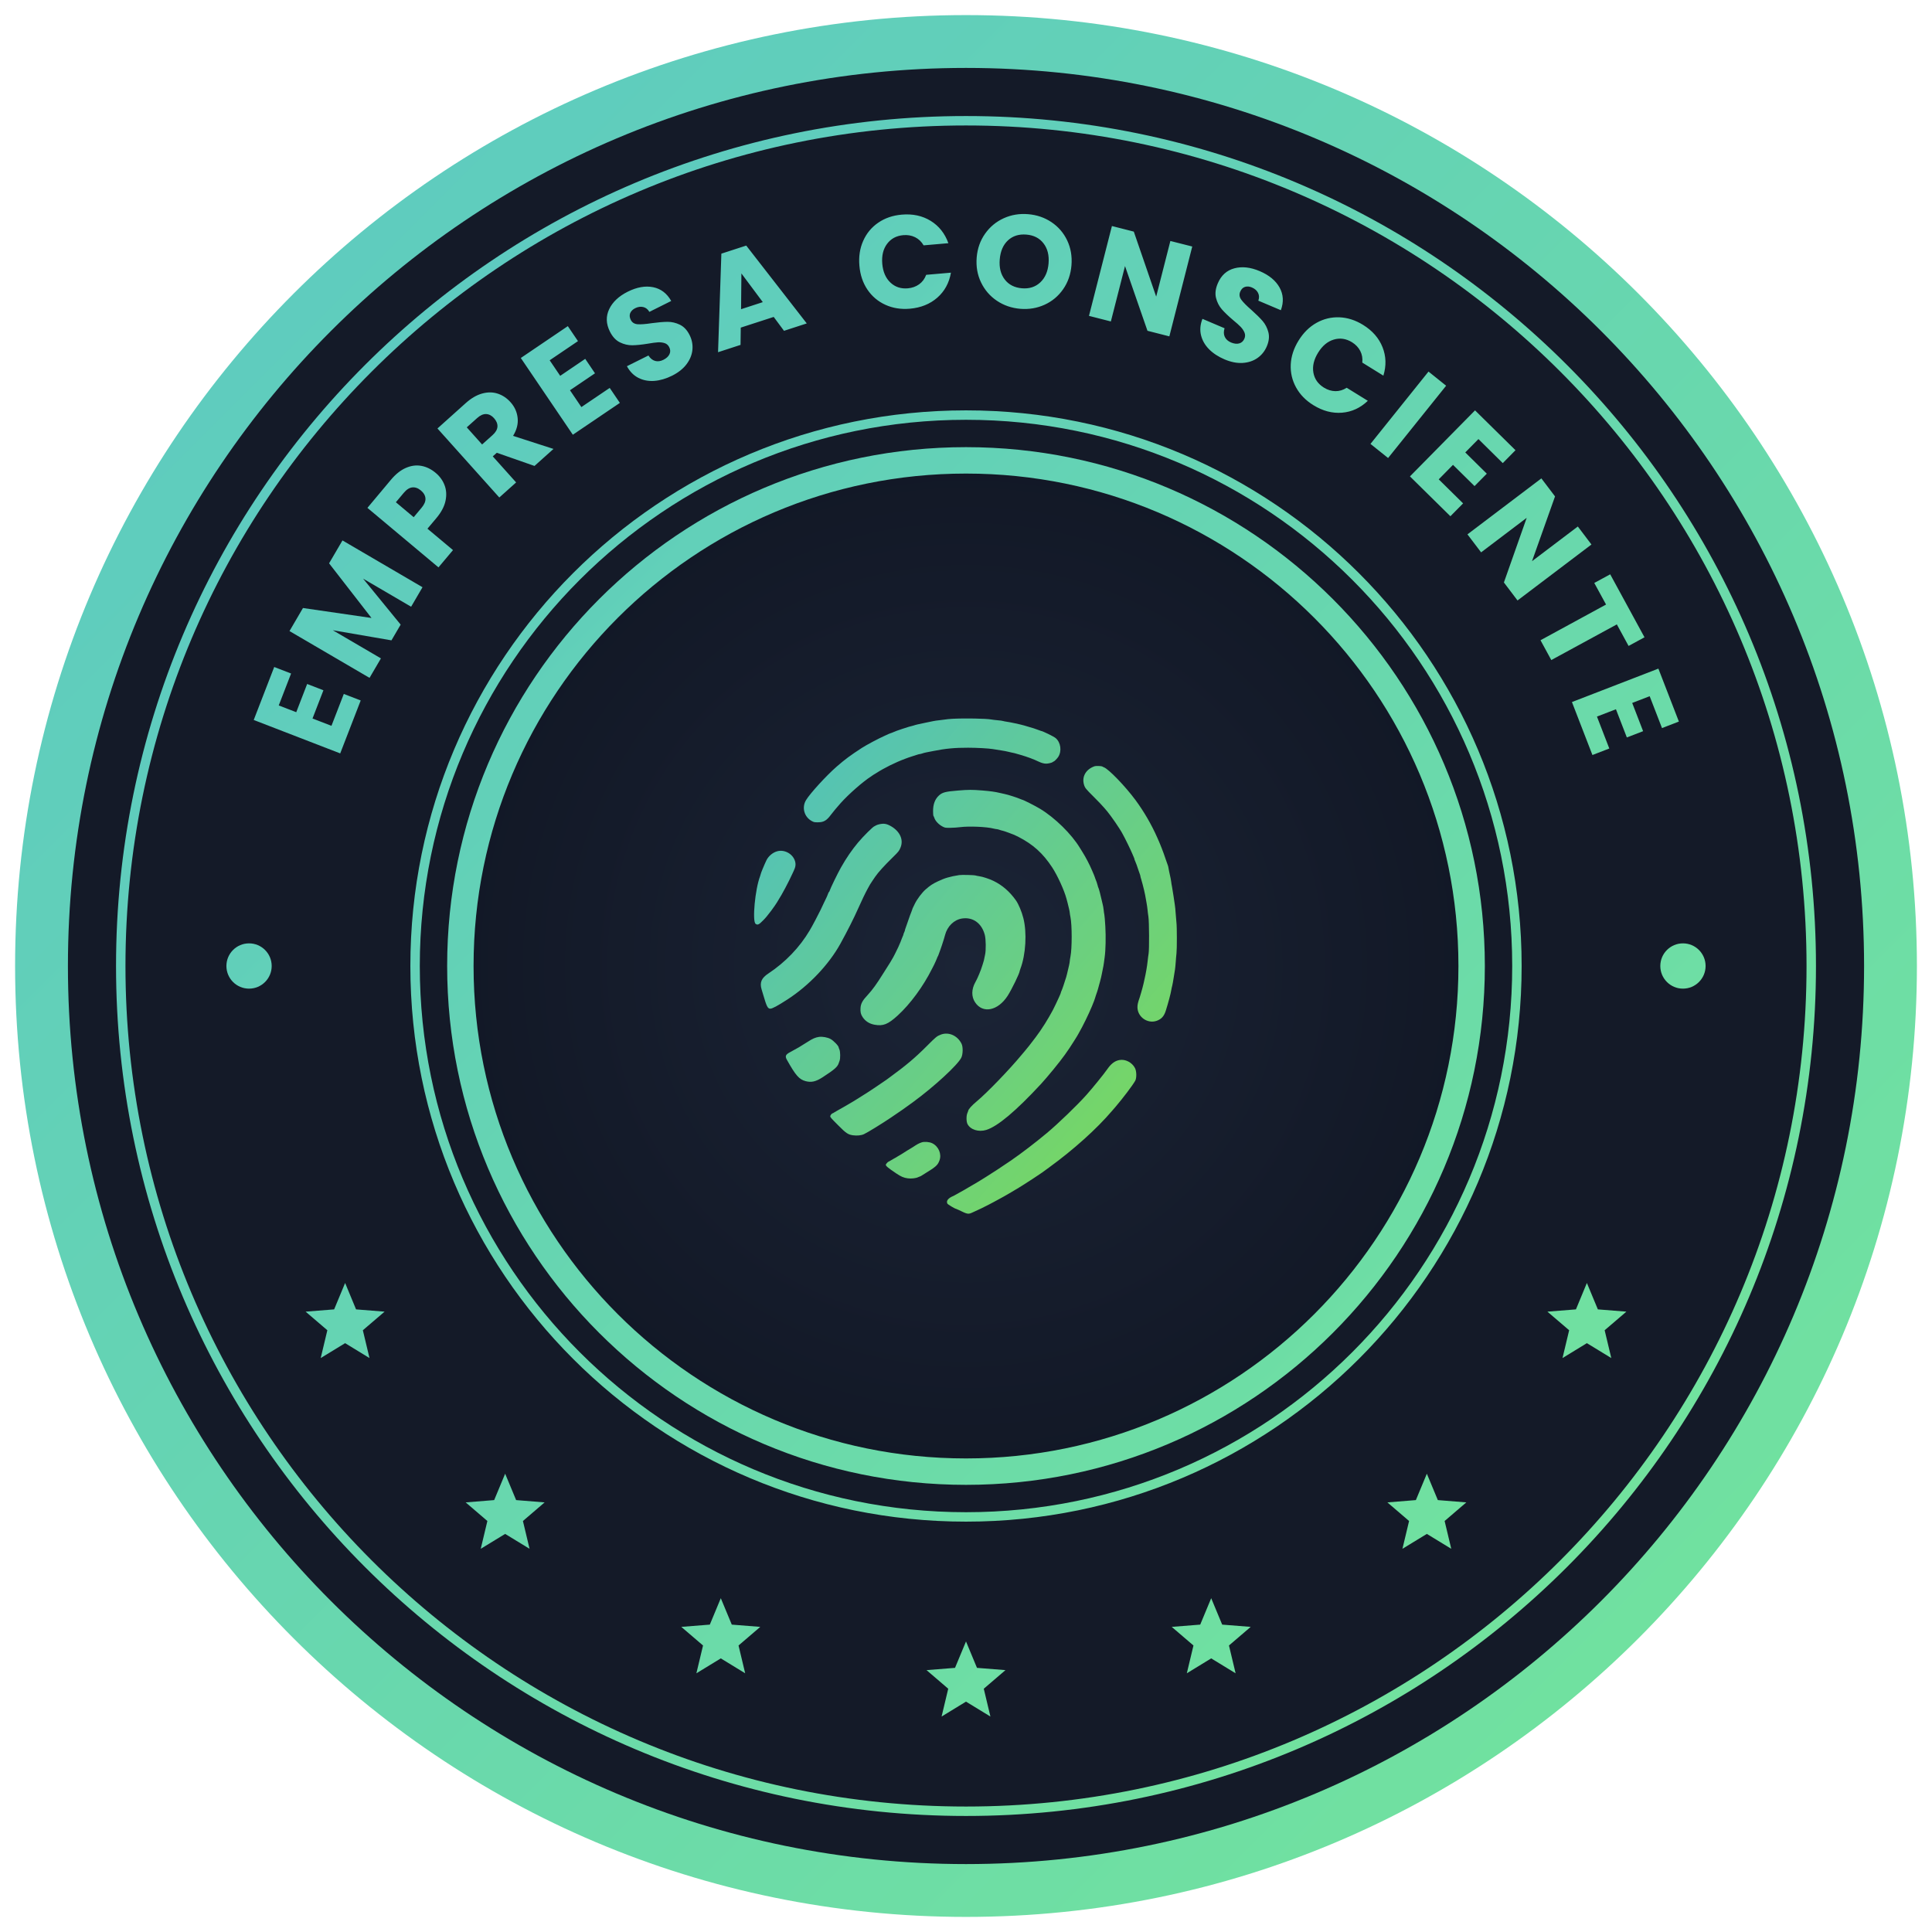
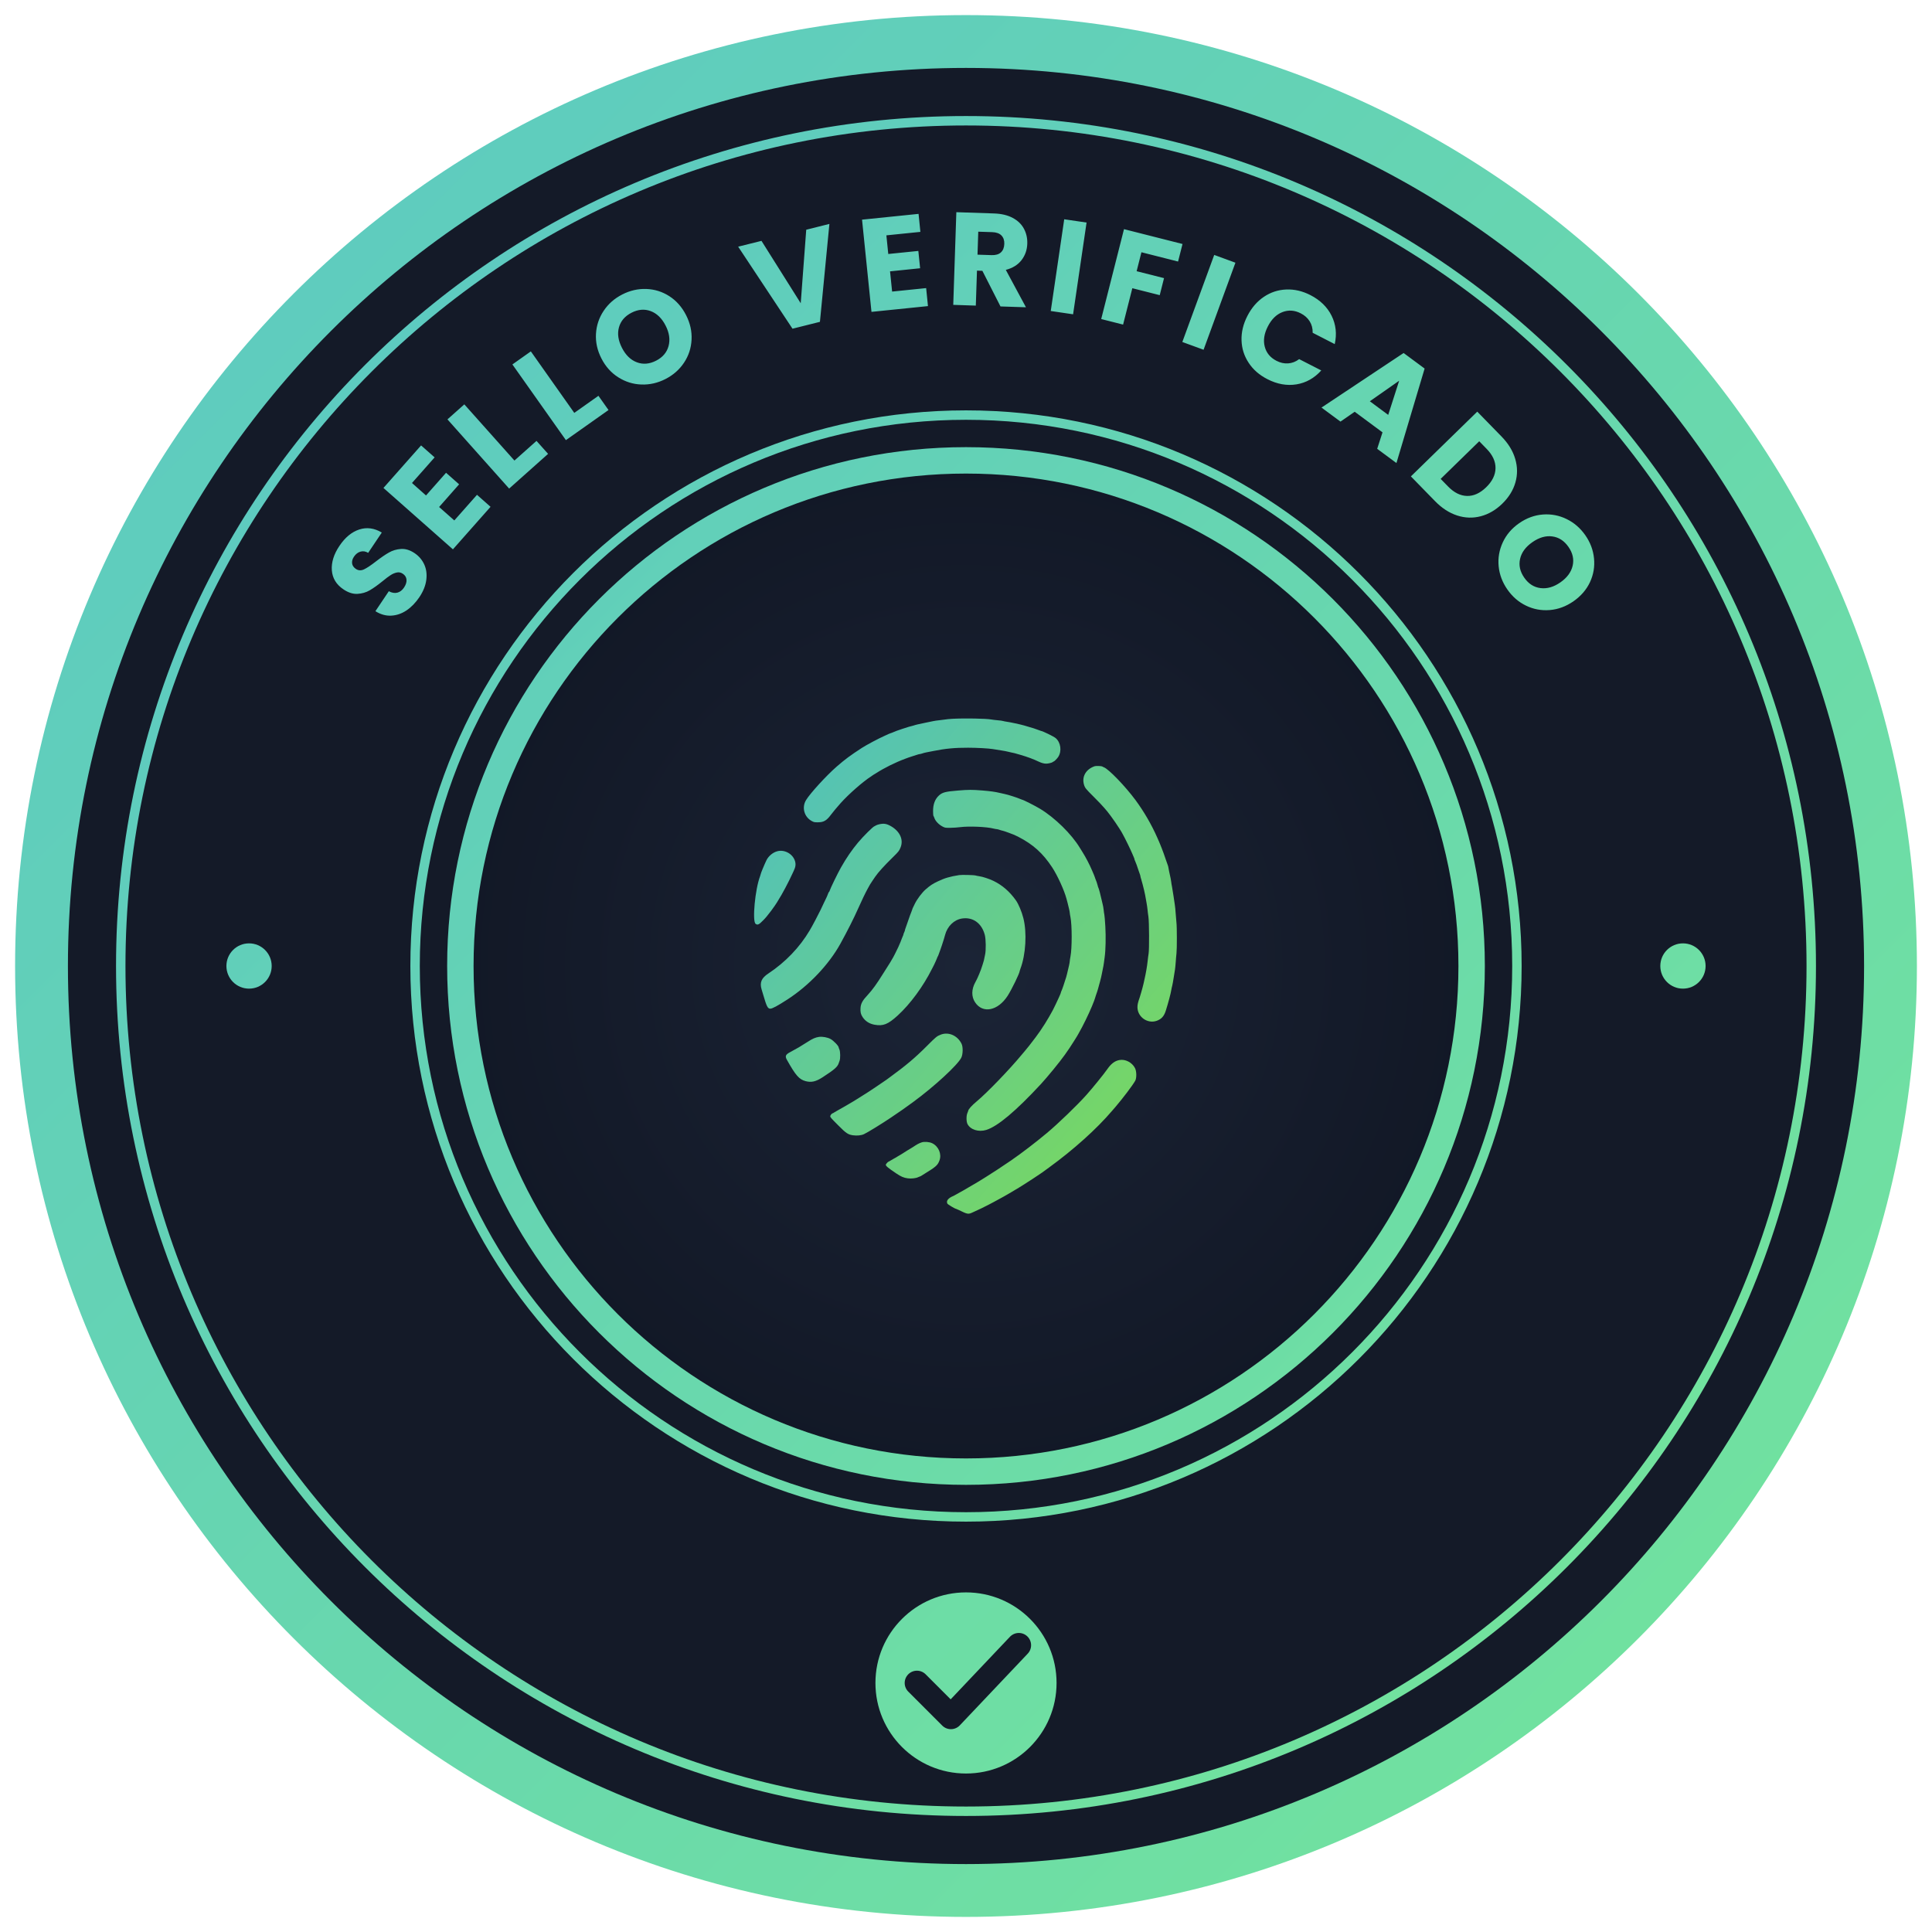
- <svg xmlns="http://www.w3.org/2000/svg" viewBox="0 0 512 512" width="512" height="512" role="img" aria-label="Sello EMPRESA CONSCIENTE">
+ <svg xmlns="http://www.w3.org/2000/svg" viewBox="0 0 512 512" width="512" height="512" role="img" aria-label="Sello SELLO VERIFICADO">
  <defs>
    <linearGradient id="sello-g" x1="0" y1="0" x2="1" y2="1">
      <stop offset="0" stop-color="#5BC8C4" />
      <stop offset="1" stop-color="#74E59A" />
    </linearGradient>
    <linearGradient id="sello-gu" gradientUnits="userSpaceOnUse" x1="60" y1="60" x2="452" y2="452">
      <stop offset="0" stop-color="#5BC8C4" />
      <stop offset="1" stop-color="#74E59A" />
    </linearGradient>
    <linearGradient id="sello-m" x1="0" y1="1" x2="1" y2="0">
      <stop offset="0" stop-color="#4FC0C2" />
      <stop offset="1" stop-color="#7DDA55" />
    </linearGradient>
    <radialGradient id="sello-c" cx="0.5" cy="0.5" r="0.5">
      <stop offset="0" stop-color="#1B2436" />
      <stop offset="1" stop-color="#121826" />
    </radialGradient>
  </defs>
  <circle cx="256" cy="256" r="252" fill="url(#sello-g)" />
  <circle cx="256" cy="256" r="238" fill="#141A28" />
  <circle cx="256" cy="256" r="224" fill="none" stroke="url(#sello-gu)" stroke-width="2.5" />
-   <path fill="url(#sello-gu)" d="M77.14 178.49L73.87 186.95L78.51 188.74L81.4 181.26L85.71 182.93L82.82 190.41L87.84 192.35L91.11 183.9L95.59 185.63L90.16 199.66L67.24 190.8L72.67 176.76L77.14 178.49ZM87.21 149.29L90.76 143.22L111.97 155.62L108.95 160.79L96.23 153.35L106.18 165.53L103.74 169.7L88.2 167.02L100.95 174.48L97.93 179.64L76.72 167.24L80.29 161.13L98.45 163.77L87.21 149.29ZM115.45 125.31Q117.09 126.68 117.81 128.57Q118.54 130.46 118.07 132.71Q117.6 134.96 115.67 137.27L115.67 137.27L113.28 140.11L120.05 145.78L116.2 150.36L97.37 134.59L103.59 127.16Q105.48 124.9 107.56 124Q109.64 123.09 111.66 123.46Q113.68 123.83 115.45 125.31L115.45 125.31ZM111.72 134.56Q112.83 133.25 112.75 132.09Q112.67 130.93 111.54 129.98L111.54 129.98Q110.42 129.04 109.26 129.17Q108.1 129.29 107 130.61L107 130.61L104.91 133.1L109.63 137.06L111.72 134.56ZM146.68 118.97L141.65 123.48L131.66 119.99L130.59 120.94L136.78 127.85L132.32 131.84L115.93 113.55L123.41 106.84Q125.57 104.9 127.77 104.29Q129.97 103.68 131.91 104.32Q133.84 104.96 135.29 106.58L135.29 106.58Q136.93 108.4 137.18 110.76Q137.44 113.11 135.97 115.51L135.97 115.51L146.68 118.97ZM123.7 113.25L127.76 117.79L130.53 115.31Q131.75 114.22 131.83 113.07Q131.9 111.92 130.92 110.82L130.92 110.82Q129.99 109.78 128.84 109.73Q127.69 109.68 126.46 110.78L126.46 110.78L123.7 113.25ZM153.17 90.4L145.67 95.48L148.46 99.6L155.09 95.1L157.68 98.93L151.05 103.42L154.07 107.88L161.58 102.8L164.27 106.77L151.81 115.21L138.02 94.87L150.48 86.43L153.17 90.4ZM178.12 99.56Q175.71 100.76 173.41 100.94Q171.11 101.11 169.2 100.15Q167.29 99.18 166.14 97.05L166.14 97.05L171.84 94.21Q172.58 95.36 173.62 95.65Q174.66 95.93 175.82 95.35L175.82 95.35Q177.01 94.75 177.42 93.86Q177.84 92.97 177.35 92L177.35 92Q176.94 91.19 176.13 90.93Q175.32 90.67 174.35 90.72Q173.38 90.78 171.68 91.08L171.68 91.08Q169.23 91.48 167.55 91.5Q165.88 91.51 164.27 90.72Q162.65 89.92 161.62 87.85L161.62 87.85Q160.09 84.78 161.44 81.93Q162.79 79.09 166.36 77.3L166.36 77.3Q169.99 75.49 173.09 76.11Q176.18 76.74 177.88 79.76L177.88 79.76L172.09 82.65Q171.5 81.62 170.47 81.37Q169.45 81.12 168.32 81.68L168.32 81.68Q167.35 82.17 167.01 82.98Q166.68 83.8 167.16 84.77L167.16 84.77Q167.69 85.83 168.99 85.93Q170.29 86.02 172.76 85.64L172.76 85.64Q175.25 85.3 176.91 85.29Q178.57 85.28 180.17 86.05Q181.77 86.82 182.75 88.79L182.75 88.79Q183.69 90.67 183.5 92.68Q183.31 94.69 181.95 96.51Q180.59 98.32 178.12 99.56L178.12 99.56ZM207.77 87.67L205.04 83.99L196.31 86.82L196.25 91.4L190.29 93.34L191.17 67.22L197.76 65.08L213.8 85.71L207.77 87.67ZM196.39 81.94L202.15 80.07L196.48 72.46L196.39 81.94ZM227.75 70.42Q227.43 66.8 228.76 63.82Q230.08 60.84 232.75 59.01Q235.42 57.18 238.98 56.88L238.98 56.88Q243.34 56.5 246.64 58.53Q249.94 60.57 251.33 64.45L251.33 64.45L244.77 65.02Q243.91 63.55 242.5 62.86Q241.09 62.17 239.38 62.32L239.38 62.32Q236.62 62.56 235.08 64.63Q233.54 66.69 233.81 69.9L233.81 69.9Q234.09 73.11 235.97 74.88Q237.84 76.65 240.59 76.41L240.59 76.41Q242.3 76.26 243.58 75.34Q244.85 74.43 245.45 72.83L245.45 72.83L252.01 72.26Q251.3 76.33 248.4 78.88Q245.49 81.43 241.13 81.81L241.13 81.81Q237.57 82.12 234.63 80.77Q231.69 79.43 229.87 76.74Q228.06 74.05 227.75 70.42L227.75 70.42ZM270.39 81.84Q266.94 81.55 264.19 79.71Q261.45 77.87 259.99 74.85Q258.54 71.84 258.83 68.24L258.83 68.24Q259.13 64.65 261.06 61.93Q262.98 59.21 265.99 57.84Q269 56.47 272.46 56.76L272.46 56.76Q275.91 57.04 278.66 58.88Q281.4 60.73 282.82 63.72Q284.24 66.72 283.95 70.31L283.95 70.31Q283.65 73.91 281.74 76.65Q279.83 79.39 276.84 80.75Q273.84 82.12 270.39 81.84L270.39 81.84ZM270.84 76.4Q273.77 76.64 275.69 74.83Q277.61 73.02 277.88 69.81L277.88 69.81Q278.15 66.57 276.54 64.49Q274.94 62.41 272.01 62.17L272.01 62.17Q269.05 61.92 267.13 63.69Q265.21 65.47 264.94 68.75L264.94 68.75Q264.67 71.99 266.27 74.07Q267.87 76.15 270.84 76.4L270.84 76.4ZM315.96 65.33L309.89 89.14L304.09 87.66L298.14 70.51L294.39 85.19L288.59 83.71L294.67 59.9L300.47 61.38L306.4 78.61L310.16 63.86L315.96 65.33ZM324.52 95.24Q322.04 94.19 320.41 92.55Q318.79 90.91 318.28 88.83Q317.78 86.75 318.66 84.5L318.66 84.5L324.52 86.99Q324.12 88.3 324.58 89.27Q325.04 90.25 326.23 90.76L326.23 90.76Q327.46 91.27 328.4 91.01Q329.35 90.75 329.78 89.75L329.78 89.75Q330.13 88.91 329.8 88.12Q329.47 87.34 328.8 86.63Q328.13 85.93 326.8 84.84L326.8 84.84Q324.9 83.23 323.8 81.97Q322.7 80.7 322.26 78.96Q321.82 77.21 322.73 75.09L322.73 75.09Q324.07 71.93 327.11 71.11Q330.16 70.29 333.83 71.85L333.83 71.85Q337.57 73.44 339.1 76.2Q340.63 78.96 339.44 82.21L339.44 82.21L333.47 79.68Q333.87 78.56 333.4 77.62Q332.93 76.68 331.77 76.18L331.77 76.18Q330.77 75.76 329.93 76.03Q329.09 76.3 328.67 77.3L328.67 77.3Q328.2 78.4 328.97 79.45Q329.75 80.5 331.64 82.14L331.64 82.14Q333.51 83.81 334.6 85.06Q335.68 86.32 336.13 88.03Q336.58 89.75 335.72 91.78L335.72 91.78Q334.9 93.71 333.25 94.87Q331.6 96.03 329.33 96.18Q327.07 96.32 324.52 95.24L324.52 95.24ZM344.13 90.26Q346.04 87.16 348.88 85.56Q351.72 83.97 354.96 84.09Q358.19 84.22 361.23 86.1L361.23 86.1Q364.95 88.4 366.38 92Q367.82 95.6 366.61 99.55L366.61 99.55L361.02 96.09Q361.2 94.39 360.48 93Q359.76 91.61 358.3 90.7L358.3 90.7Q355.94 89.25 353.47 89.99Q351 90.72 349.31 93.46L349.31 93.46Q347.62 96.2 348.06 98.74Q348.51 101.28 350.86 102.73L350.86 102.73Q352.32 103.63 353.89 103.66Q355.46 103.68 356.89 102.76L356.89 102.76L362.49 106.22Q359.5 109.06 355.65 109.37Q351.79 109.68 348.07 107.38L348.07 107.38Q345.03 105.51 343.47 102.67Q341.91 99.83 342.06 96.59Q342.22 93.35 344.13 90.26L344.13 90.26ZM378.57 98.47L383.24 102.22L367.86 121.38L363.19 117.64L378.57 98.47ZM398.25 122.73L391.8 116.36L388.31 119.9L394.02 125.53L390.77 128.82L385.06 123.19L381.28 127.03L387.74 133.4L384.37 136.81L373.65 126.25L390.9 108.75L401.62 119.31L398.25 122.73ZM421.75 144.3L402.16 159.13L398.55 154.36L404.59 137.23L392.51 146.38L388.89 141.61L408.48 126.78L412.1 131.55L406 148.72L418.14 139.53L421.75 144.3ZM426.72 152.2L435.81 168.89L431.59 171.18L428.48 165.47L411.11 174.92L408.25 169.67L425.62 160.21L422.5 154.49L426.72 152.2ZM440.45 192.95L437.18 184.5L432.55 186.29L435.44 193.77L431.13 195.43L428.24 187.96L423.21 189.9L426.48 198.36L422.01 200.09L416.58 186.05L439.49 177.19L444.92 191.22L440.45 192.95Z" />
+   <path fill="url(#sello-gu)" d="M111.14 158.25Q109.64 160.48 107.72 161.77Q105.8 163.05 103.67 163.15Q101.53 163.26 99.49 161.97L99.49 161.97L103.04 156.68Q104.25 157.33 105.3 157.06Q106.34 156.79 107.06 155.72L107.06 155.72Q107.81 154.61 107.73 153.63Q107.65 152.65 106.75 152.05L106.75 152.05Q105.99 151.54 105.16 151.72Q104.32 151.89 103.51 152.42Q102.69 152.94 101.36 154.04L101.36 154.04Q99.43 155.6 97.98 156.44Q96.53 157.28 94.73 157.38Q92.93 157.48 91.02 156.19L91.02 156.19Q88.17 154.27 87.94 151.13Q87.72 147.98 89.95 144.67L89.95 144.67Q92.21 141.3 95.21 140.32Q98.21 139.35 101.18 141.13L101.18 141.13L97.57 146.51Q96.54 145.9 95.53 146.19Q94.51 146.48 93.81 147.52L93.81 147.52Q93.2 148.42 93.31 149.3Q93.42 150.17 94.32 150.78L94.32 150.78Q95.31 151.44 96.48 150.88Q97.66 150.32 99.63 148.78L99.63 148.78Q101.62 147.25 103.06 146.43Q104.5 145.6 106.27 145.48Q108.04 145.36 109.87 146.59L109.87 146.59Q111.61 147.77 112.44 149.61Q113.27 151.45 112.97 153.7Q112.68 155.95 111.14 158.25L111.14 158.25ZM115.18 121.21L109.18 128L112.9 131.3L118.21 125.29L121.67 128.35L116.37 134.36L120.4 137.92L126.41 131.13L130 134.31L120.03 145.58L101.62 129.31L111.59 118.04L115.18 121.21ZM123.05 107.16L136.33 122.05L142.18 116.84L145.25 120.28L134.93 129.48L118.58 111.14L123.05 107.16ZM140.68 93.12L152.19 109.42L158.59 104.89L161.26 108.66L149.97 116.64L135.79 96.58L140.68 93.12ZM176.37 100.44Q173.29 102.02 169.98 101.9Q166.68 101.79 163.85 99.99Q161.02 98.2 159.38 94.99L159.38 94.99Q157.74 91.78 157.94 88.45Q158.14 85.12 159.98 82.37Q161.81 79.62 164.9 78.04L164.9 78.04Q167.98 76.46 171.29 76.58Q174.59 76.7 177.38 78.49Q180.17 80.29 181.81 83.5L181.81 83.5Q183.45 86.71 183.27 90.04Q183.1 93.38 181.27 96.12Q179.45 98.86 176.37 100.44L176.37 100.44ZM173.88 95.58Q176.5 94.24 177.18 91.69Q177.86 89.14 176.39 86.28L176.39 86.28Q174.91 83.38 172.45 82.45Q169.99 81.53 167.37 82.87L167.37 82.87Q164.72 84.23 164.03 86.75Q163.33 89.27 164.83 92.19L164.83 92.19Q166.32 95.09 168.77 96.01Q171.23 96.94 173.88 95.58L173.88 95.58ZM213.66 60.88L219.8 59.34L217.29 85.29L210.02 87.11L195.62 65.37L201.8 63.83L212.2 80.36L213.66 60.88ZM243.91 61.45L234.9 62.37L235.4 67.31L243.37 66.5L243.84 71.09L235.87 71.91L236.42 77.27L245.44 76.35L245.92 81.12L230.95 82.65L228.45 58.21L243.43 56.68L243.91 61.45ZM271.89 81.43L265.14 81.21L260.34 71.77L258.91 71.72L258.6 80.99L252.62 80.79L253.44 56.23L263.48 56.57Q266.38 56.67 268.39 57.75Q270.41 58.83 271.36 60.63Q272.32 62.43 272.24 64.6L272.24 64.6Q272.16 67.05 270.72 68.93Q269.27 70.81 266.55 71.52L266.55 71.52L271.89 81.43ZM259.25 61.4L259.05 67.49L262.76 67.61Q264.4 67.67 265.25 66.89Q266.1 66.11 266.15 64.64L266.15 64.64Q266.2 63.24 265.4 62.41Q264.61 61.58 262.96 61.52L262.96 61.52L259.25 61.4ZM282.03 58.11L287.95 58.98L284.38 83.29L278.46 82.42L282.03 58.11ZM297.87 60.73L313.38 64.66L312.2 69.31L302.49 66.85L301.22 71.87L308.48 73.71L307.34 78.22L300.08 76.38L297.63 86.02L291.83 84.55L297.87 60.73ZM321.78 67.56L327.4 69.62L318.96 92.69L313.33 90.63L321.78 67.56ZM330.57 83.73Q332.23 80.49 334.93 78.67Q337.63 76.85 340.86 76.72Q344.1 76.58 347.28 78.21L347.28 78.21Q351.17 80.21 352.89 83.68Q354.61 87.16 353.72 91.19L353.72 91.19L347.87 88.19Q347.91 86.48 347.08 85.15Q346.25 83.82 344.72 83.04L344.72 83.04Q342.26 81.78 339.86 82.71Q337.45 83.64 335.99 86.51L335.99 86.51Q334.52 89.37 335.17 91.87Q335.82 94.36 338.28 95.62L338.28 95.62Q339.8 96.41 341.37 96.3Q342.94 96.2 344.29 95.17L344.29 95.17L350.15 98.17Q347.39 101.24 343.58 101.86Q339.76 102.48 335.87 100.48L335.87 100.48Q332.69 98.86 330.91 96.15Q329.12 93.45 329.02 90.21Q328.91 86.97 330.57 83.73L330.57 83.73ZM364.97 118.94L366.38 114.58L359.01 109.12L355.24 111.73L350.21 108.01L371.97 93.55L377.54 97.67L370.07 122.71L364.97 118.94ZM363.02 106.34L367.89 109.95L370.79 100.9L363.02 106.34ZM397.92 115.68Q400.63 118.46 401.55 121.62Q402.48 124.77 401.6 127.85Q400.72 130.94 398.12 133.48L398.12 133.48Q395.54 135.99 392.42 136.81Q389.3 137.63 386.16 136.61Q383.02 135.59 380.33 132.84L380.33 132.84L373.9 126.25L391.49 109.09L397.92 115.68ZM383.77 128.94Q386.14 131.37 388.79 131.43Q391.43 131.49 393.86 129.12L393.86 129.12Q396.29 126.75 396.33 124.07Q396.36 121.4 393.99 118.97L393.99 118.97L392.01 116.94L381.79 126.91L383.77 128.94ZM399.47 156.22Q397.49 153.38 397.16 150.09Q396.84 146.8 398.24 143.76Q399.64 140.71 402.6 138.65L402.6 138.65Q405.56 136.6 408.88 136.35Q412.21 136.1 415.18 137.56Q418.15 139.01 420.13 141.85L420.13 141.85Q422.11 144.69 422.43 147.98Q422.76 151.27 421.36 154.28Q419.95 157.28 416.99 159.34L416.99 159.34Q414.03 161.4 410.7 161.67Q407.37 161.94 404.41 160.5Q401.45 159.07 399.47 156.22L399.47 156.22ZM403.95 153.1Q405.63 155.52 408.25 155.85Q410.87 156.18 413.51 154.34L413.51 154.34Q416.18 152.48 416.77 149.92Q417.35 147.36 415.67 144.95L415.67 144.95Q413.98 142.51 411.39 142.16Q408.8 141.8 406.1 143.68L406.1 143.68Q403.42 145.54 402.84 148.1Q402.25 150.66 403.95 153.1L403.95 153.1Z" />
  <circle cx="66" cy="256" r="6" fill="url(#sello-gu)" />
  <circle cx="446" cy="256" r="6" fill="url(#sello-gu)" />
  <circle cx="256" cy="256" r="146" fill="none" stroke="url(#sello-gu)" stroke-width="2.5" />
  <circle cx="256" cy="256" r="134" fill="url(#sello-c)" stroke="url(#sello-gu)" stroke-width="7" />
-   <path fill="url(#sello-gu)" d="M91.46 340L94.36 347L101.92 347.6L96.16 352.53L97.92 359.9L91.46 355.95L84.99 359.9L86.75 352.53L80.99 347.6L88.55 347ZM133.87 390.55L136.78 397.54L144.33 398.15L138.58 403.08L140.34 410.45L133.87 406.5L127.4 410.45L129.16 403.08L123.41 398.15L130.96 397.54ZM191.02 423.54L193.93 430.54L201.48 431.14L195.72 436.07L197.48 443.44L191.02 439.49L184.55 443.44L186.31 436.07L180.55 431.14L188.11 430.54ZM256 435L258.91 442L266.46 442.6L260.71 447.53L262.47 454.9L256 450.95L249.53 454.9L251.29 447.53L245.54 442.6L253.09 442ZM320.98 423.54L323.89 430.54L331.45 431.14L325.69 436.07L327.45 443.44L320.98 439.49L314.52 443.44L316.28 436.07L310.52 431.14L318.07 430.54ZM378.13 390.55L381.04 397.54L388.59 398.15L382.84 403.08L384.6 410.45L378.13 406.5L371.66 410.45L373.42 403.08L367.67 398.15L375.22 397.54ZM420.54 340L423.45 347L431.01 347.6L425.25 352.53L427.01 359.9L420.54 355.95L414.08 359.9L415.84 352.53L410.08 347.6L417.64 347Z" />
+   <circle cx="256" cy="446" r="24" fill="url(#sello-gu)" />
+   <path d="M243 446l9 9 18-19" fill="none" stroke="#141A28" stroke-width="6.5" stroke-linecap="round" stroke-linejoin="round" />
  <g transform="translate(256 256) scale(0.39) translate(-247.5 -262) translate(0 500) scale(0.025 -0.025)">
    <path fill="url(#sello-m)" d="M9528 16239 c-75 -4 -162 -13 -195 -19 -32 -6 -103 -15 -158 -20 -55 -5 -131 -16 -170 -25 -38 -8 -128 -27 -200 -41 -195 -40 -286 -61 -330 -78 -22 -8 -47 -15 -55 -15 -16 -1 -101 -26 -245 -74 -147 -49 -187 -63 -249 -91 -32 -14 -63 -26 -69 -26 -5 0 -35 -12 -66 -26 -31 -15 -74 -34 -96 -44 -169 -75 -504 -253 -630 -335 -313 -204 -451 -306 -682 -507 -276 -240 -718 -723 -831 -909 -123 -203 -48 -465 165 -574 53 -27 66 -30 160 -29 154 0 235 47 351 204 51 68 173 215 262 314 222 249 614 592 835 732 17 10 32 21 35 25 3 3 19 14 35 23 17 9 44 25 60 36 218 141 526 294 785 390 41 15 86 32 100 37 14 6 59 21 100 33 41 12 99 31 128 41 30 11 62 19 73 19 10 0 40 7 66 16 26 10 77 23 113 30 36 7 121 24 190 37 324 66 586 91 945 90 239 0 561 -18 674 -37 47 -8 149 -25 226 -36 77 -12 160 -27 185 -35 25 -8 65 -17 90 -21 43 -6 106 -22 250 -65 197 -58 348 -114 493 -183 82 -39 147 -56 209 -56 58 1 156 25 177 44 10 9 22 16 27 16 15 0 93 80 121 123 101 158 69 393 -69 511 -51 44 -362 196 -401 196 -5 0 -35 11 -66 24 -63 26 -153 55 -396 125 -102 29 -378 89 -466 100 -42 6 -88 15 -102 20 -14 6 -79 15 -144 20 -65 6 -143 15 -173 21 -140 27 -743 37 -1062 19z M13400 14951 c-238 -80 -356 -281 -294 -499 26 -90 46 -115 264 -332 114 -113 243 -248 286 -300 43 -52 81 -97 85 -100 14 -12 169 -222 220 -300 31 -47 78 -119 106 -160 27 -42 52 -82 56 -90 4 -8 20 -37 36 -65 58 -101 216 -424 266 -545 15 -36 33 -79 41 -97 8 -17 14 -37 14 -45 0 -7 7 -26 16 -43 16 -31 63 -160 91 -250 9 -27 24 -71 34 -97 11 -26 19 -55 19 -65 0 -10 9 -45 20 -78 11 -33 29 -97 40 -142 11 -46 29 -118 40 -160 11 -43 24 -105 30 -138 5 -33 20 -118 34 -190 13 -71 27 -166 31 -210 3 -44 14 -127 23 -185 21 -133 25 -889 5 -1005 -7 -38 -19 -133 -27 -210 -14 -132 -48 -331 -82 -475 -8 -36 -22 -95 -29 -132 -8 -37 -21 -89 -29 -115 -7 -27 -24 -84 -36 -128 -12 -44 -30 -102 -39 -130 -46 -129 -61 -195 -61 -262 0 -266 270 -459 520 -374 129 45 202 124 249 272 71 223 137 473 152 572 5 33 16 82 24 110 8 29 26 128 40 220 14 93 30 191 35 218 5 28 14 117 20 199 5 82 15 191 21 242 14 121 14 716 -1 838 -6 52 -15 165 -21 250 -5 85 -16 193 -24 240 -8 47 -24 153 -35 235 -12 83 -30 194 -40 247 -11 53 -20 107 -20 120 0 23 -25 153 -61 309 -10 47 -19 94 -19 103 0 10 -8 38 -18 64 -11 26 -34 92 -52 147 -34 103 -78 225 -111 308 -10 26 -28 71 -40 100 -12 28 -27 66 -34 82 -8 17 -30 68 -51 115 -149 339 -360 703 -587 1010 -276 373 -726 840 -857 890 -19 7 -41 18 -48 24 -17 12 -169 18 -202 7z M9690 14290 c-348 -28 -434 -50 -528 -138 -105 -97 -157 -237 -157 -418 0 -74 4 -126 11 -135 6 -8 17 -32 24 -54 29 -88 126 -188 235 -241 58 -28 65 -29 200 -28 77 1 197 8 267 18 241 31 715 11 909 -39 31 -8 68 -15 83 -15 14 0 49 -9 78 -19 29 -11 69 -22 88 -25 19 -4 89 -27 155 -52 66 -25 136 -52 155 -59 19 -8 73 -34 120 -58 397 -205 661 -445 910 -823 146 -222 331 -626 392 -859 6 -22 19 -69 28 -105 32 -120 60 -247 60 -272 0 -14 9 -70 20 -124 43 -217 43 -839 0 -1063 -11 -56 -20 -116 -20 -132 0 -17 -9 -67 -19 -112 -11 -45 -25 -104 -31 -132 -37 -162 -46 -193 -121 -417 -22 -64 -46 -130 -54 -145 -8 -15 -15 -34 -15 -40 0 -7 -10 -34 -21 -60 -12 -27 -27 -61 -34 -78 -26 -60 -145 -310 -155 -325 -6 -8 -17 -28 -24 -45 -22 -46 -147 -261 -201 -345 -117 -182 -146 -224 -254 -370 -97 -131 -272 -353 -291 -370 -3 -3 -39 -45 -80 -95 -344 -415 -941 -1035 -1235 -1280 -134 -112 -225 -215 -225 -254 0 -5 -10 -30 -22 -57 -33 -75 -31 -230 2 -298 78 -155 303 -226 510 -162 310 96 804 511 1485 1246 180 195 515 604 653 799 89 125 167 241 232 346 17 28 44 70 60 95 16 25 35 56 43 70 7 14 24 43 37 65 119 207 272 520 363 740 55 134 69 172 82 215 7 25 18 61 25 80 36 102 48 139 59 180 7 25 30 110 52 190 22 80 44 172 49 205 6 33 19 98 29 145 11 47 24 123 30 170 6 47 15 114 20 150 27 188 35 554 18 837 -9 153 -21 297 -27 321 -6 23 -14 83 -19 132 -6 49 -16 113 -25 142 -8 29 -21 85 -29 123 -22 108 -78 319 -88 331 -5 6 -13 31 -18 55 -11 48 -44 146 -67 196 -7 17 -14 35 -14 41 0 5 -11 34 -24 63 -12 30 -36 83 -51 119 -71 167 -168 352 -264 505 -31 49 -60 97 -66 106 -227 376 -679 819 -1083 1063 -136 82 -460 246 -487 246 -4 0 -26 8 -49 19 -83 37 -338 119 -426 136 -36 7 -94 20 -130 29 -129 31 -249 48 -480 67 -279 22 -365 22 -650 -1z M7545 13373 c-38 -8 -82 -24 -96 -34 -15 -10 -30 -19 -34 -19 -31 0 -305 -271 -450 -445 -168 -201 -316 -417 -462 -675 -90 -158 -295 -581 -309 -635 -3 -13 -12 -29 -20 -36 -8 -6 -14 -16 -14 -22 0 -11 -75 -182 -91 -207 -5 -8 -12 -22 -15 -30 -34 -81 -169 -356 -247 -500 -92 -173 -107 -199 -157 -285 -271 -458 -661 -864 -1121 -1168 -189 -124 -241 -246 -185 -432 13 -44 33 -111 45 -150 94 -322 122 -375 193 -375 53 0 190 73 458 246 587 378 1129 947 1445 1518 186 337 368 696 487 966 93 209 190 411 255 530 61 112 76 137 126 210 28 41 63 93 78 115 82 120 241 296 484 534 153 150 169 170 206 262 86 210 -15 436 -257 577 -122 70 -192 82 -319 55z M4775 12640 c-123 -31 -245 -132 -301 -250 -60 -126 -154 -353 -154 -373 0 -6 -9 -34 -19 -62 -133 -351 -214 -1212 -121 -1287 53 -43 93 -25 209 95 73 75 103 111 216 259 47 62 148 207 158 228 4 8 20 35 36 60 102 158 279 491 383 720 11 25 27 59 35 75 52 106 62 182 34 271 -61 192 -280 314 -476 264z M9715 11991 c-253 -40 -394 -81 -581 -171 -146 -70 -201 -106 -326 -214 -102 -87 -240 -271 -302 -401 -15 -33 -36 -77 -47 -97 -10 -20 -19 -42 -19 -49 0 -6 -9 -30 -19 -53 -17 -36 -58 -151 -104 -286 -20 -60 -36 -105 -58 -165 -11 -28 -19 -57 -19 -65 -1 -8 -9 -33 -20 -55 -11 -22 -20 -47 -20 -55 0 -8 -9 -33 -20 -55 -11 -22 -19 -44 -20 -48 0 -10 -73 -187 -100 -242 -72 -151 -115 -236 -138 -277 -68 -118 -98 -169 -150 -248 -66 -102 -87 -136 -138 -218 -155 -250 -283 -428 -404 -557 -144 -153 -188 -234 -197 -357 -7 -109 7 -171 56 -245 76 -115 186 -185 330 -210 231 -41 361 12 624 251 343 313 695 793 934 1271 14 28 30 59 36 70 5 11 14 27 18 35 20 39 77 168 84 190 4 14 11 30 16 36 5 6 18 35 28 65 10 30 31 86 45 124 15 39 33 90 40 115 8 25 18 59 24 75 23 68 52 163 62 205 62 240 245 418 463 451 295 45 535 -128 618 -446 31 -117 35 -424 7 -540 -9 -38 -20 -88 -23 -110 -3 -22 -12 -58 -20 -80 -7 -22 -21 -65 -29 -95 -20 -66 -61 -180 -86 -235 -10 -22 -28 -65 -41 -95 -13 -30 -42 -89 -65 -130 -107 -192 -110 -392 -8 -546 208 -316 621 -234 886 176 112 174 328 619 328 676 0 5 9 31 19 59 147 387 181 985 79 1380 -44 174 -131 379 -200 477 -169 239 -373 417 -613 532 -108 53 -291 113 -378 125 -40 6 -88 15 -107 21 -43 14 -377 21 -445 11z M9213 7654 c-103 -39 -133 -64 -376 -308 -321 -322 -571 -532 -1007 -850 -30 -22 -71 -52 -91 -67 -54 -41 -561 -380 -584 -390 -11 -5 -31 -17 -45 -28 -14 -10 -81 -53 -150 -95 -69 -42 -132 -81 -140 -86 -106 -64 -331 -194 -425 -245 -38 -20 -77 -43 -85 -50 -8 -7 -25 -16 -37 -19 -26 -8 -63 -56 -63 -81 0 -25 25 -54 221 -250 209 -211 263 -247 395 -266 114 -16 228 -4 302 31 104 49 478 279 732 450 265 178 382 260 600 420 574 420 1215 1010 1312 1208 46 92 50 293 7 379 -111 224 -353 330 -566 247z M5905 7593 c-100 -15 -173 -47 -305 -132 -216 -138 -267 -168 -485 -285 -121 -65 -138 -108 -82 -208 238 -424 332 -531 508 -578 155 -41 278 -13 459 104 329 214 407 282 441 386 4 14 15 43 23 65 24 63 21 248 -4 304 -11 24 -20 49 -20 55 0 43 -142 190 -225 234 -82 43 -225 69 -310 55z M14070 6964 c-126 -23 -226 -99 -330 -249 -87 -126 -395 -507 -564 -696 -252 -283 -772 -784 -1076 -1038 -322 -268 -686 -547 -979 -749 -187 -129 -574 -383 -654 -430 -12 -7 -42 -26 -67 -42 -25 -16 -74 -46 -108 -67 -35 -21 -74 -45 -87 -53 -19 -12 -258 -151 -385 -225 -105 -60 -243 -137 -258 -143 -147 -60 -207 -135 -168 -211 13 -23 208 -141 235 -141 4 0 34 -13 67 -29 257 -125 262 -126 402 -60 34 16 92 43 130 60 37 17 74 34 82 38 8 5 62 31 120 60 58 29 112 56 120 61 8 5 47 26 85 45 39 20 93 49 120 65 28 15 68 38 90 49 22 11 65 35 96 53 32 18 122 70 200 116 79 46 171 101 204 122 33 22 74 47 90 56 47 26 498 321 530 347 6 4 92 67 192 140 666 484 1290 1044 1713 1540 19 22 62 73 96 111 202 237 462 580 533 706 42 74 39 261 -6 346 -80 154 -262 248 -423 218z M8695 4726 c-77 -26 -119 -49 -238 -128 -32 -21 -60 -38 -62 -38 -5 0 -181 -110 -227 -141 -15 -11 -29 -19 -31 -19 -2 0 -44 -25 -93 -55 -49 -30 -99 -60 -112 -65 -12 -5 -47 -26 -77 -45 -31 -19 -59 -35 -64 -35 -12 0 -71 -68 -71 -81 0 -36 60 -86 280 -234 131 -89 208 -122 314 -136 95 -14 228 1 287 32 21 10 43 19 48 19 6 0 26 10 45 23 19 12 60 38 91 57 300 184 347 225 395 358 63 172 -25 379 -197 464 -77 38 -214 49 -288 24z" />
  </g>
</svg>
